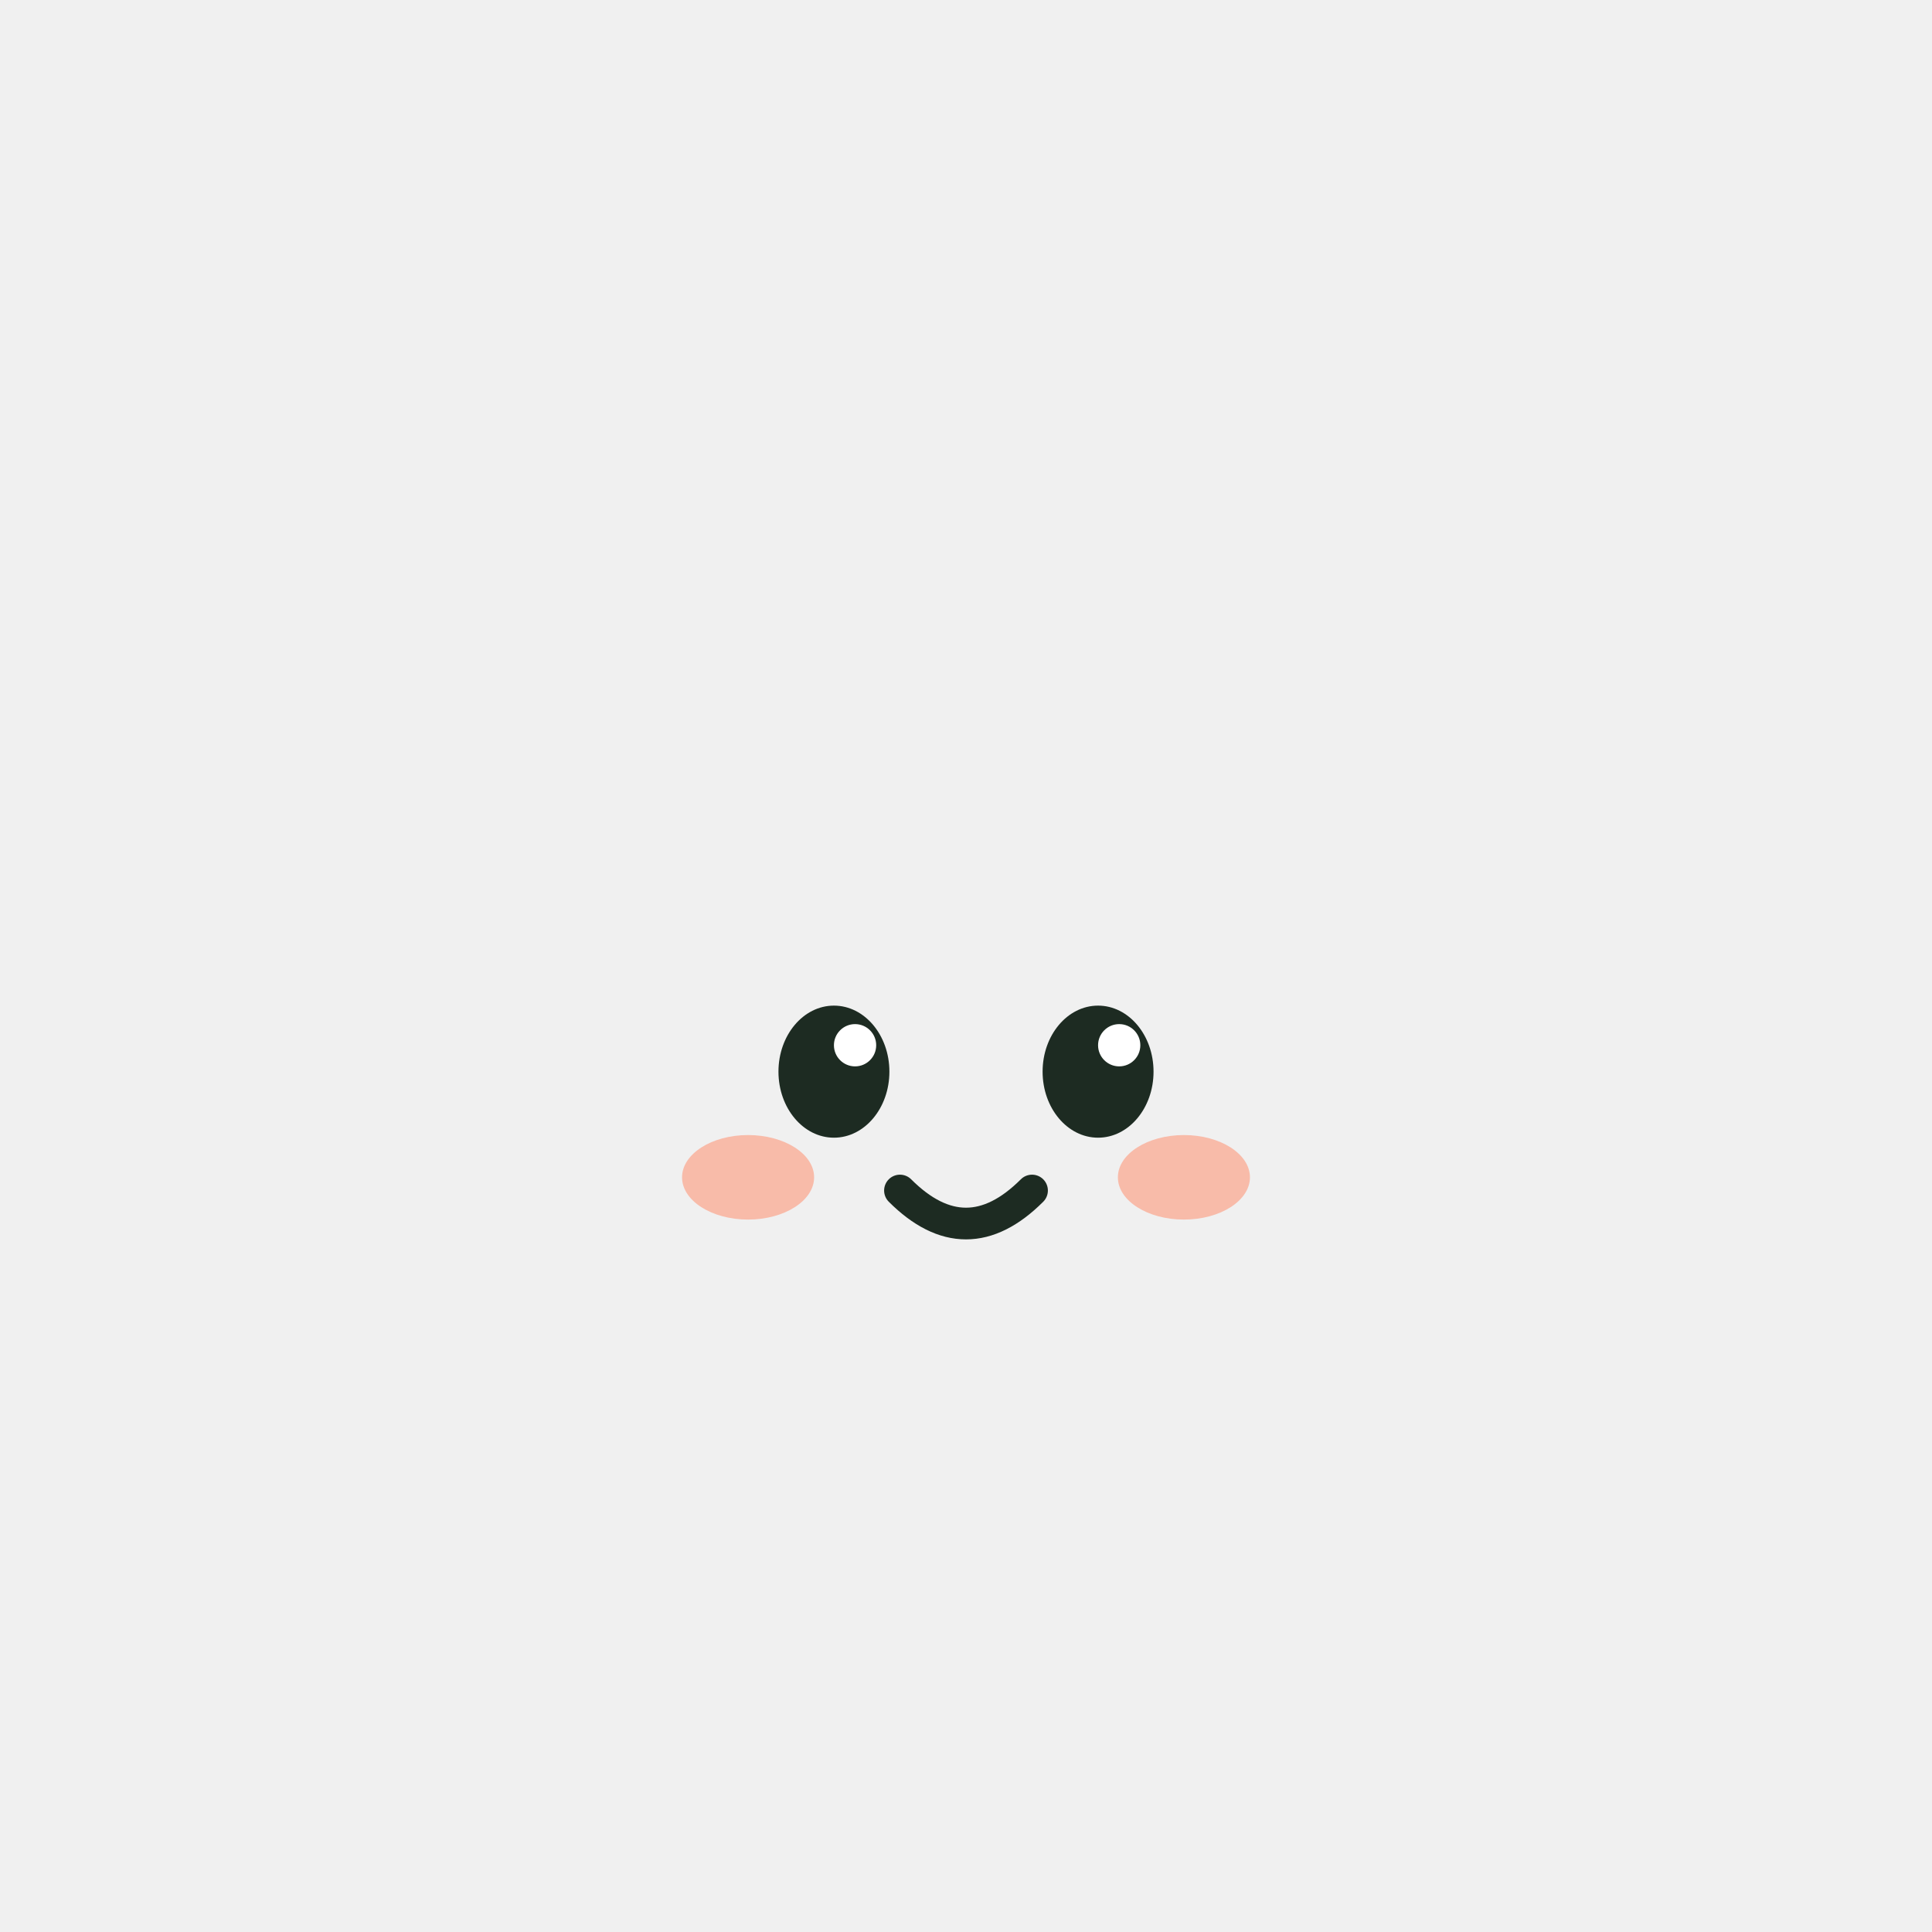
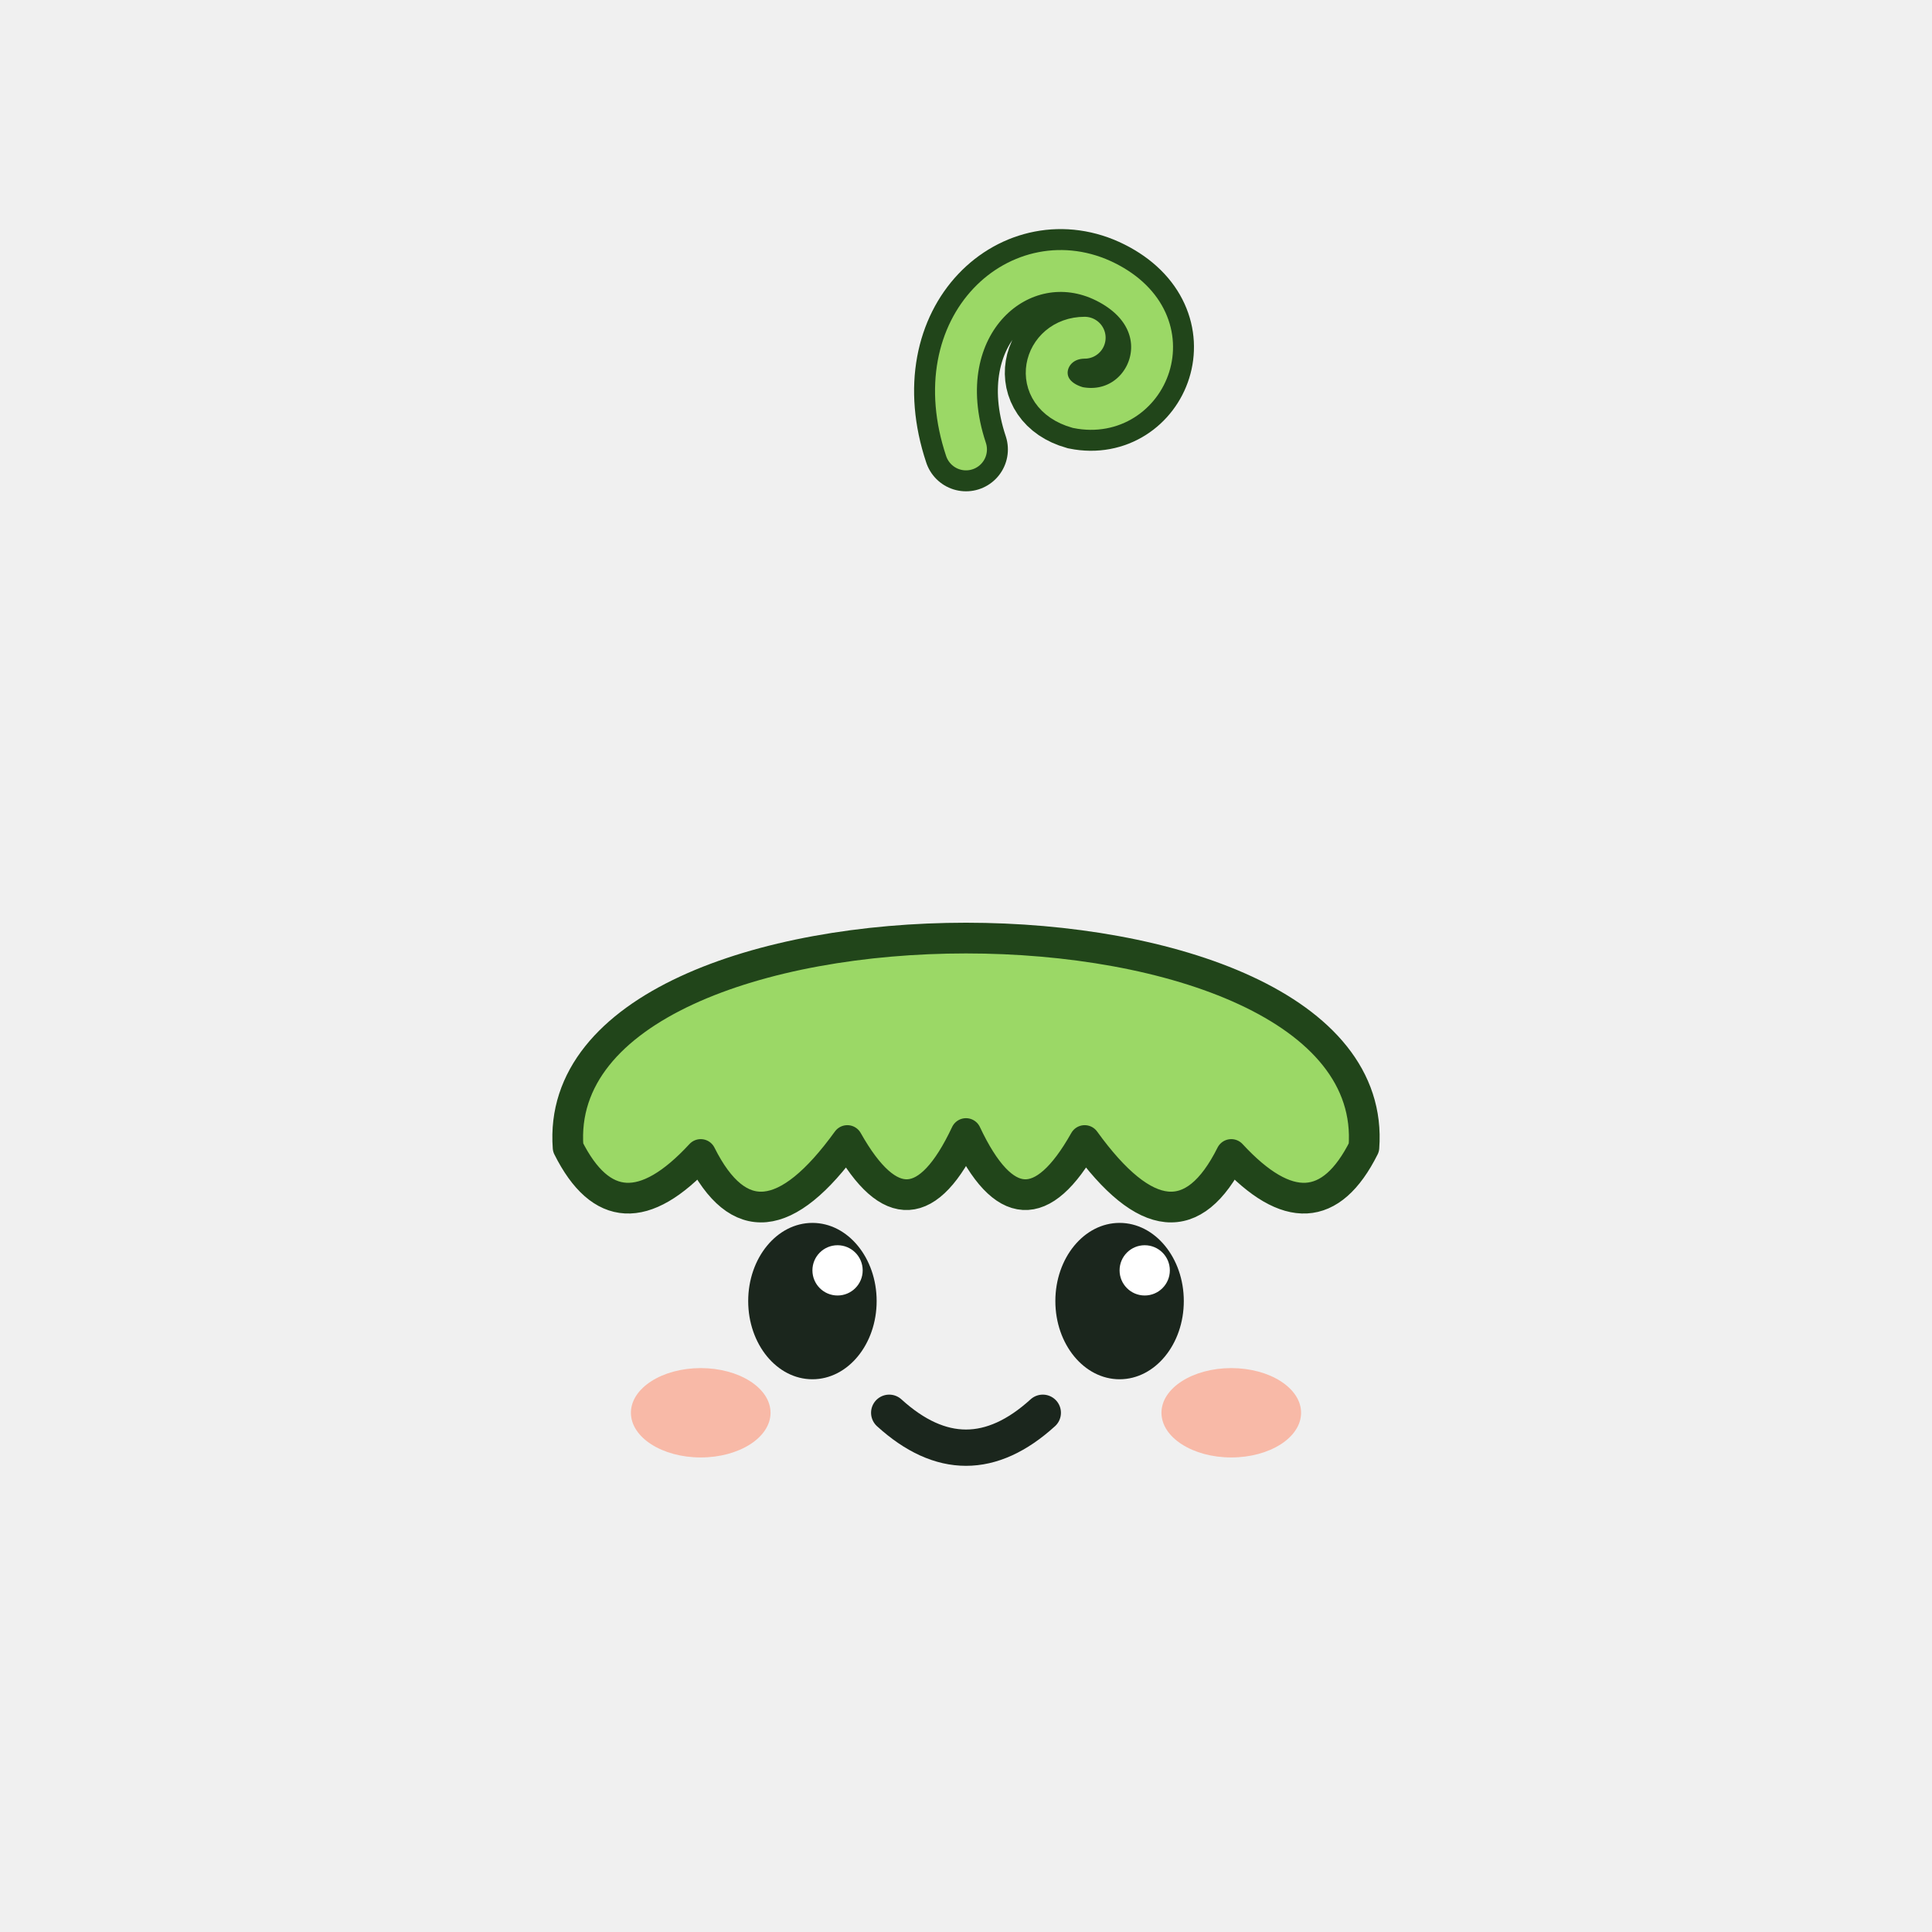
<svg xmlns="http://www.w3.org/2000/svg" width="1024" height="1024" viewBox="0 0 1024 1024">
-   <g transform="translate(92.0 64.0) scale(7)">
-     <ellipse cx="43.5" cy="80" rx="5" ry="3.2" fill="#FF8F70" opacity="0.55" />
-     <ellipse cx="76.5" cy="80" rx="5" ry="3.2" fill="#FF8F70" opacity="0.55" />
-     <ellipse cx="50" cy="72" rx="4.2" ry="5" fill="#1D2B22" />
-     <ellipse cx="70" cy="72" rx="4.2" ry="5" fill="#1D2B22" />
-     <circle cx="51.6" cy="70" r="1.6" fill="#fff" />
-     <circle cx="71.6" cy="70" r="1.6" fill="#fff" />
-     <path d="M55 81 Q60 86 65 81" stroke="#1D2B22" stroke-width="2.4" stroke-linecap="round" fill="none" />
+   <g transform="translate(68.0 75.4) scale(7.4)">
+     <path d="M60 22 C 57 13, 64 7, 70 10 C 76 13, 73 20, 68 19 C 64.5 18, 65.5 14, 68.5 14" stroke="#21451A" stroke-width="6" stroke-linecap="round" fill="none" />
+     <path d="M60 22 C 57 13, 64 7, 70 10 C 76 13, 73 20, 68 19 C 64.5 18, 65.5 14, 68.5 14" stroke="#9BD866" stroke-width="3" stroke-linecap="round" fill="none" />
+     <path d="M31.5 72 C 30 52, 90 52, 88.5 72 Q 85 79 79 72.5 Q 75 80.5 68.5 71.5 Q 64 79.5 60 71 Q 56 79.5 51.5 71.5 Q 45 80.5 41 72.5 Q 35 79 31.5 72 Z" fill="#9BD866" stroke="#21451A" stroke-width="2.2" stroke-linejoin="round" />
+     <ellipse cx="41" cy="91" rx="5" ry="3.2" fill="#FF8C6B" opacity="0.55" />
+     <ellipse cx="79" cy="91" rx="5" ry="3.2" fill="#FF8C6B" opacity="0.55" />
+     <ellipse cx="49" cy="83" rx="4.6" ry="5.6" fill="#1B261D" />
+     <ellipse cx="71" cy="83" rx="4.6" ry="5.6" fill="#1B261D" />
+     <circle cx="50.8" cy="80.8" r="1.8" fill="#fff" />
+     <circle cx="72.8" cy="80.8" r="1.8" fill="#fff" />
+     <path d="M54.5 91 Q60 96 65.5 91" stroke="#1B261D" stroke-width="2.6" stroke-linecap="round" fill="none" />
  </g>
</svg>
